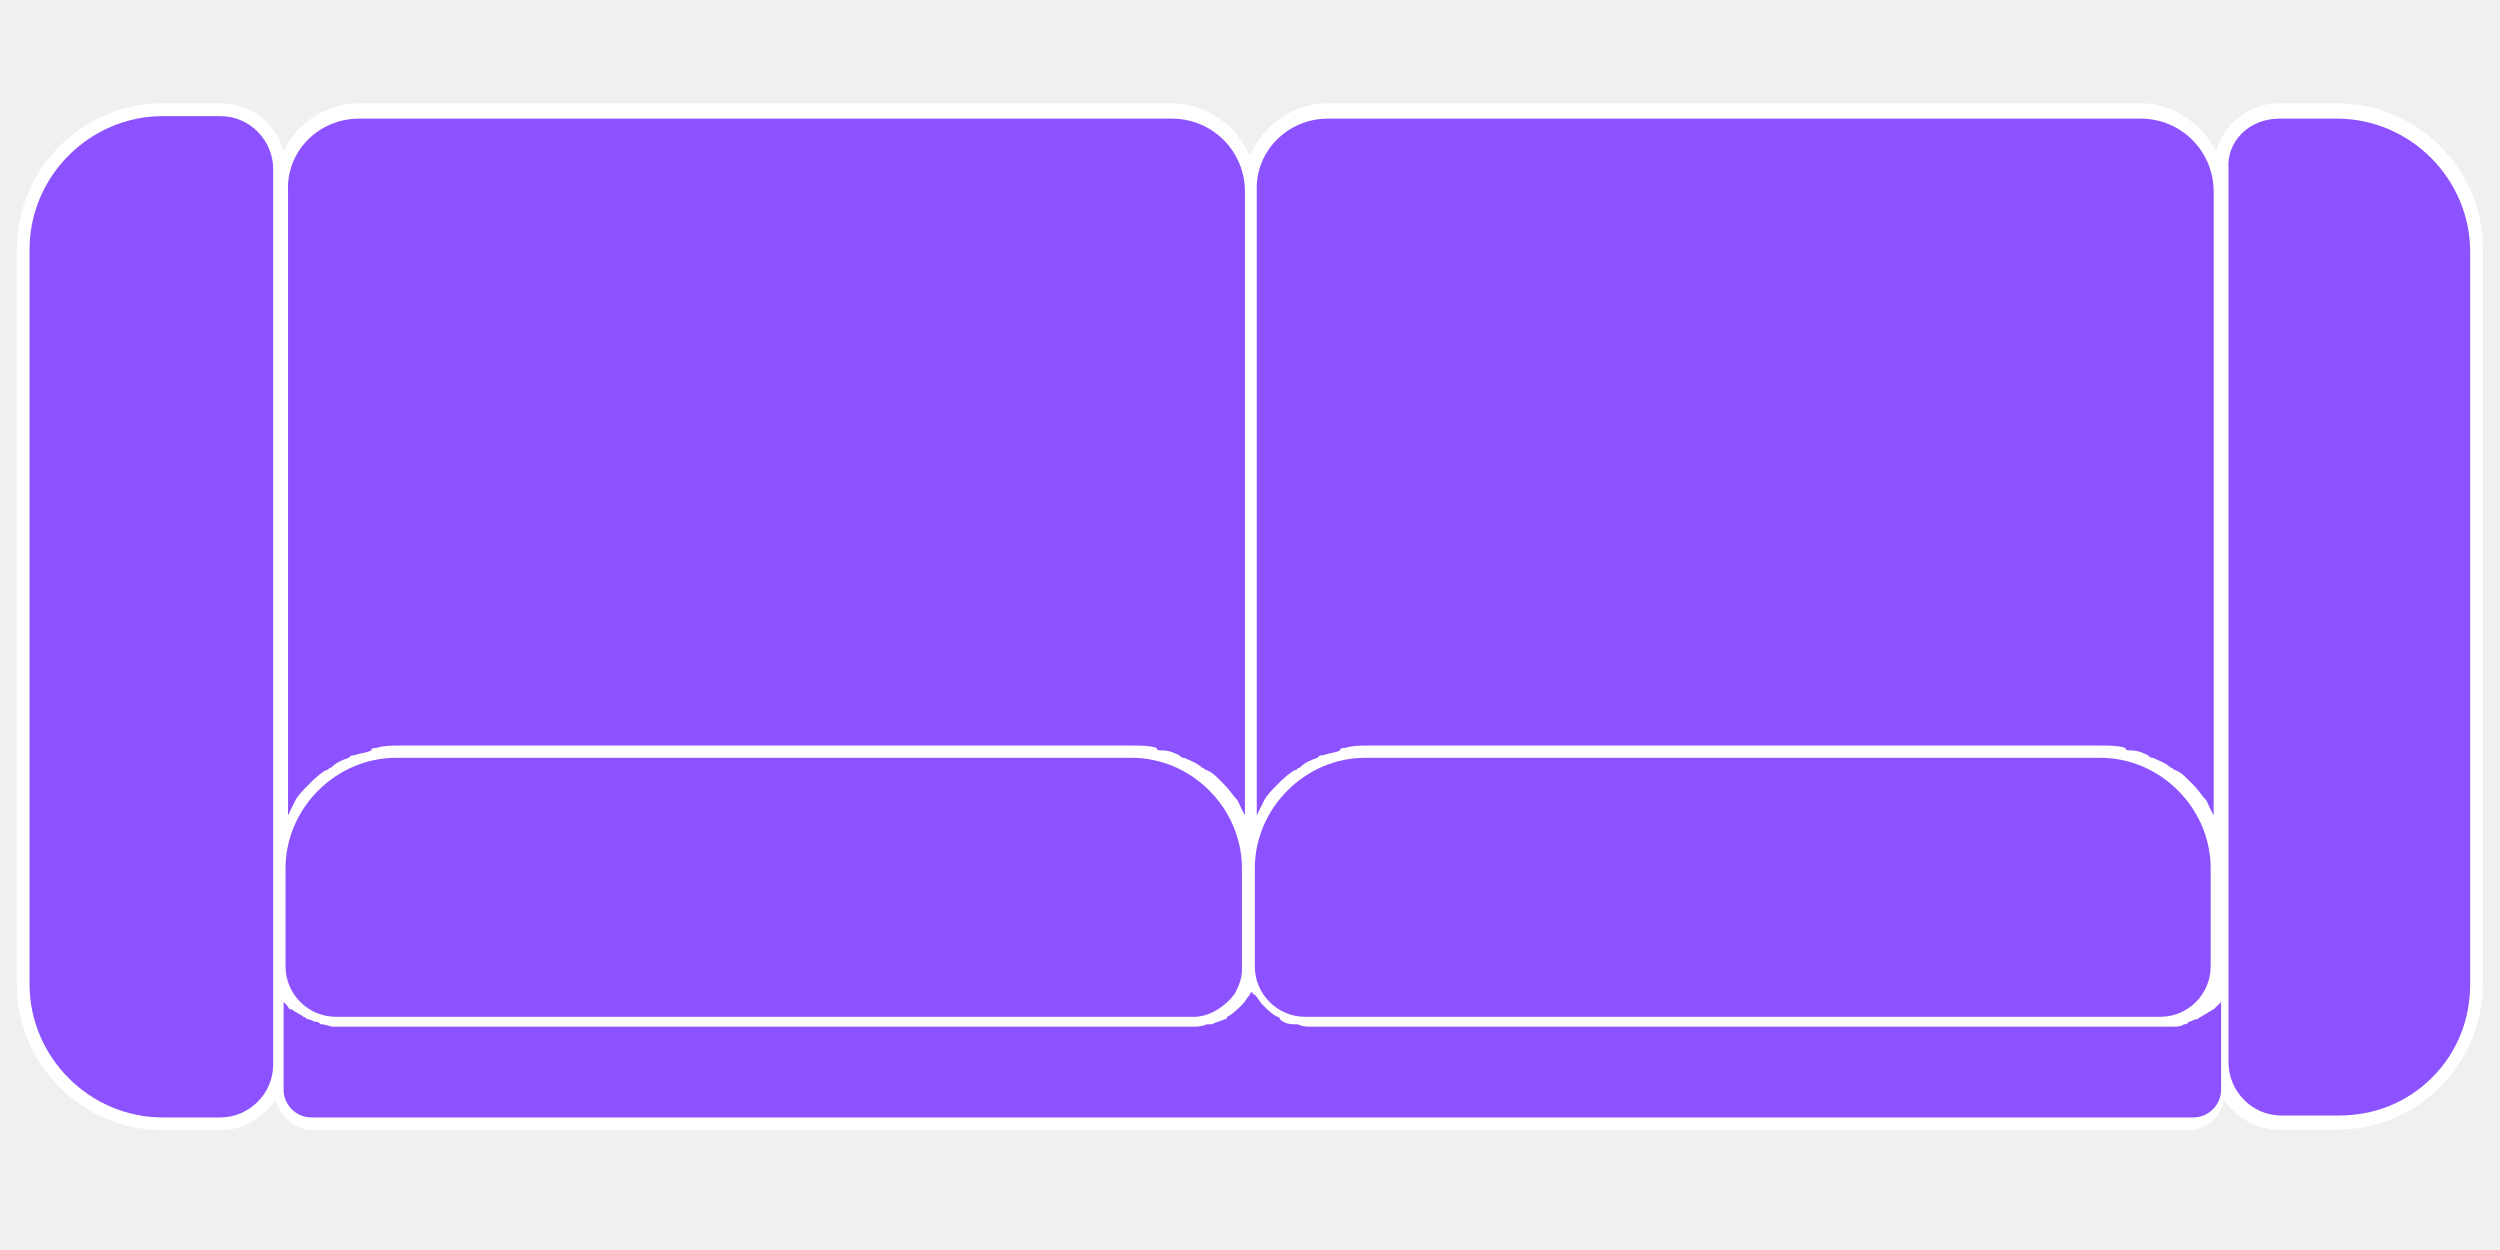
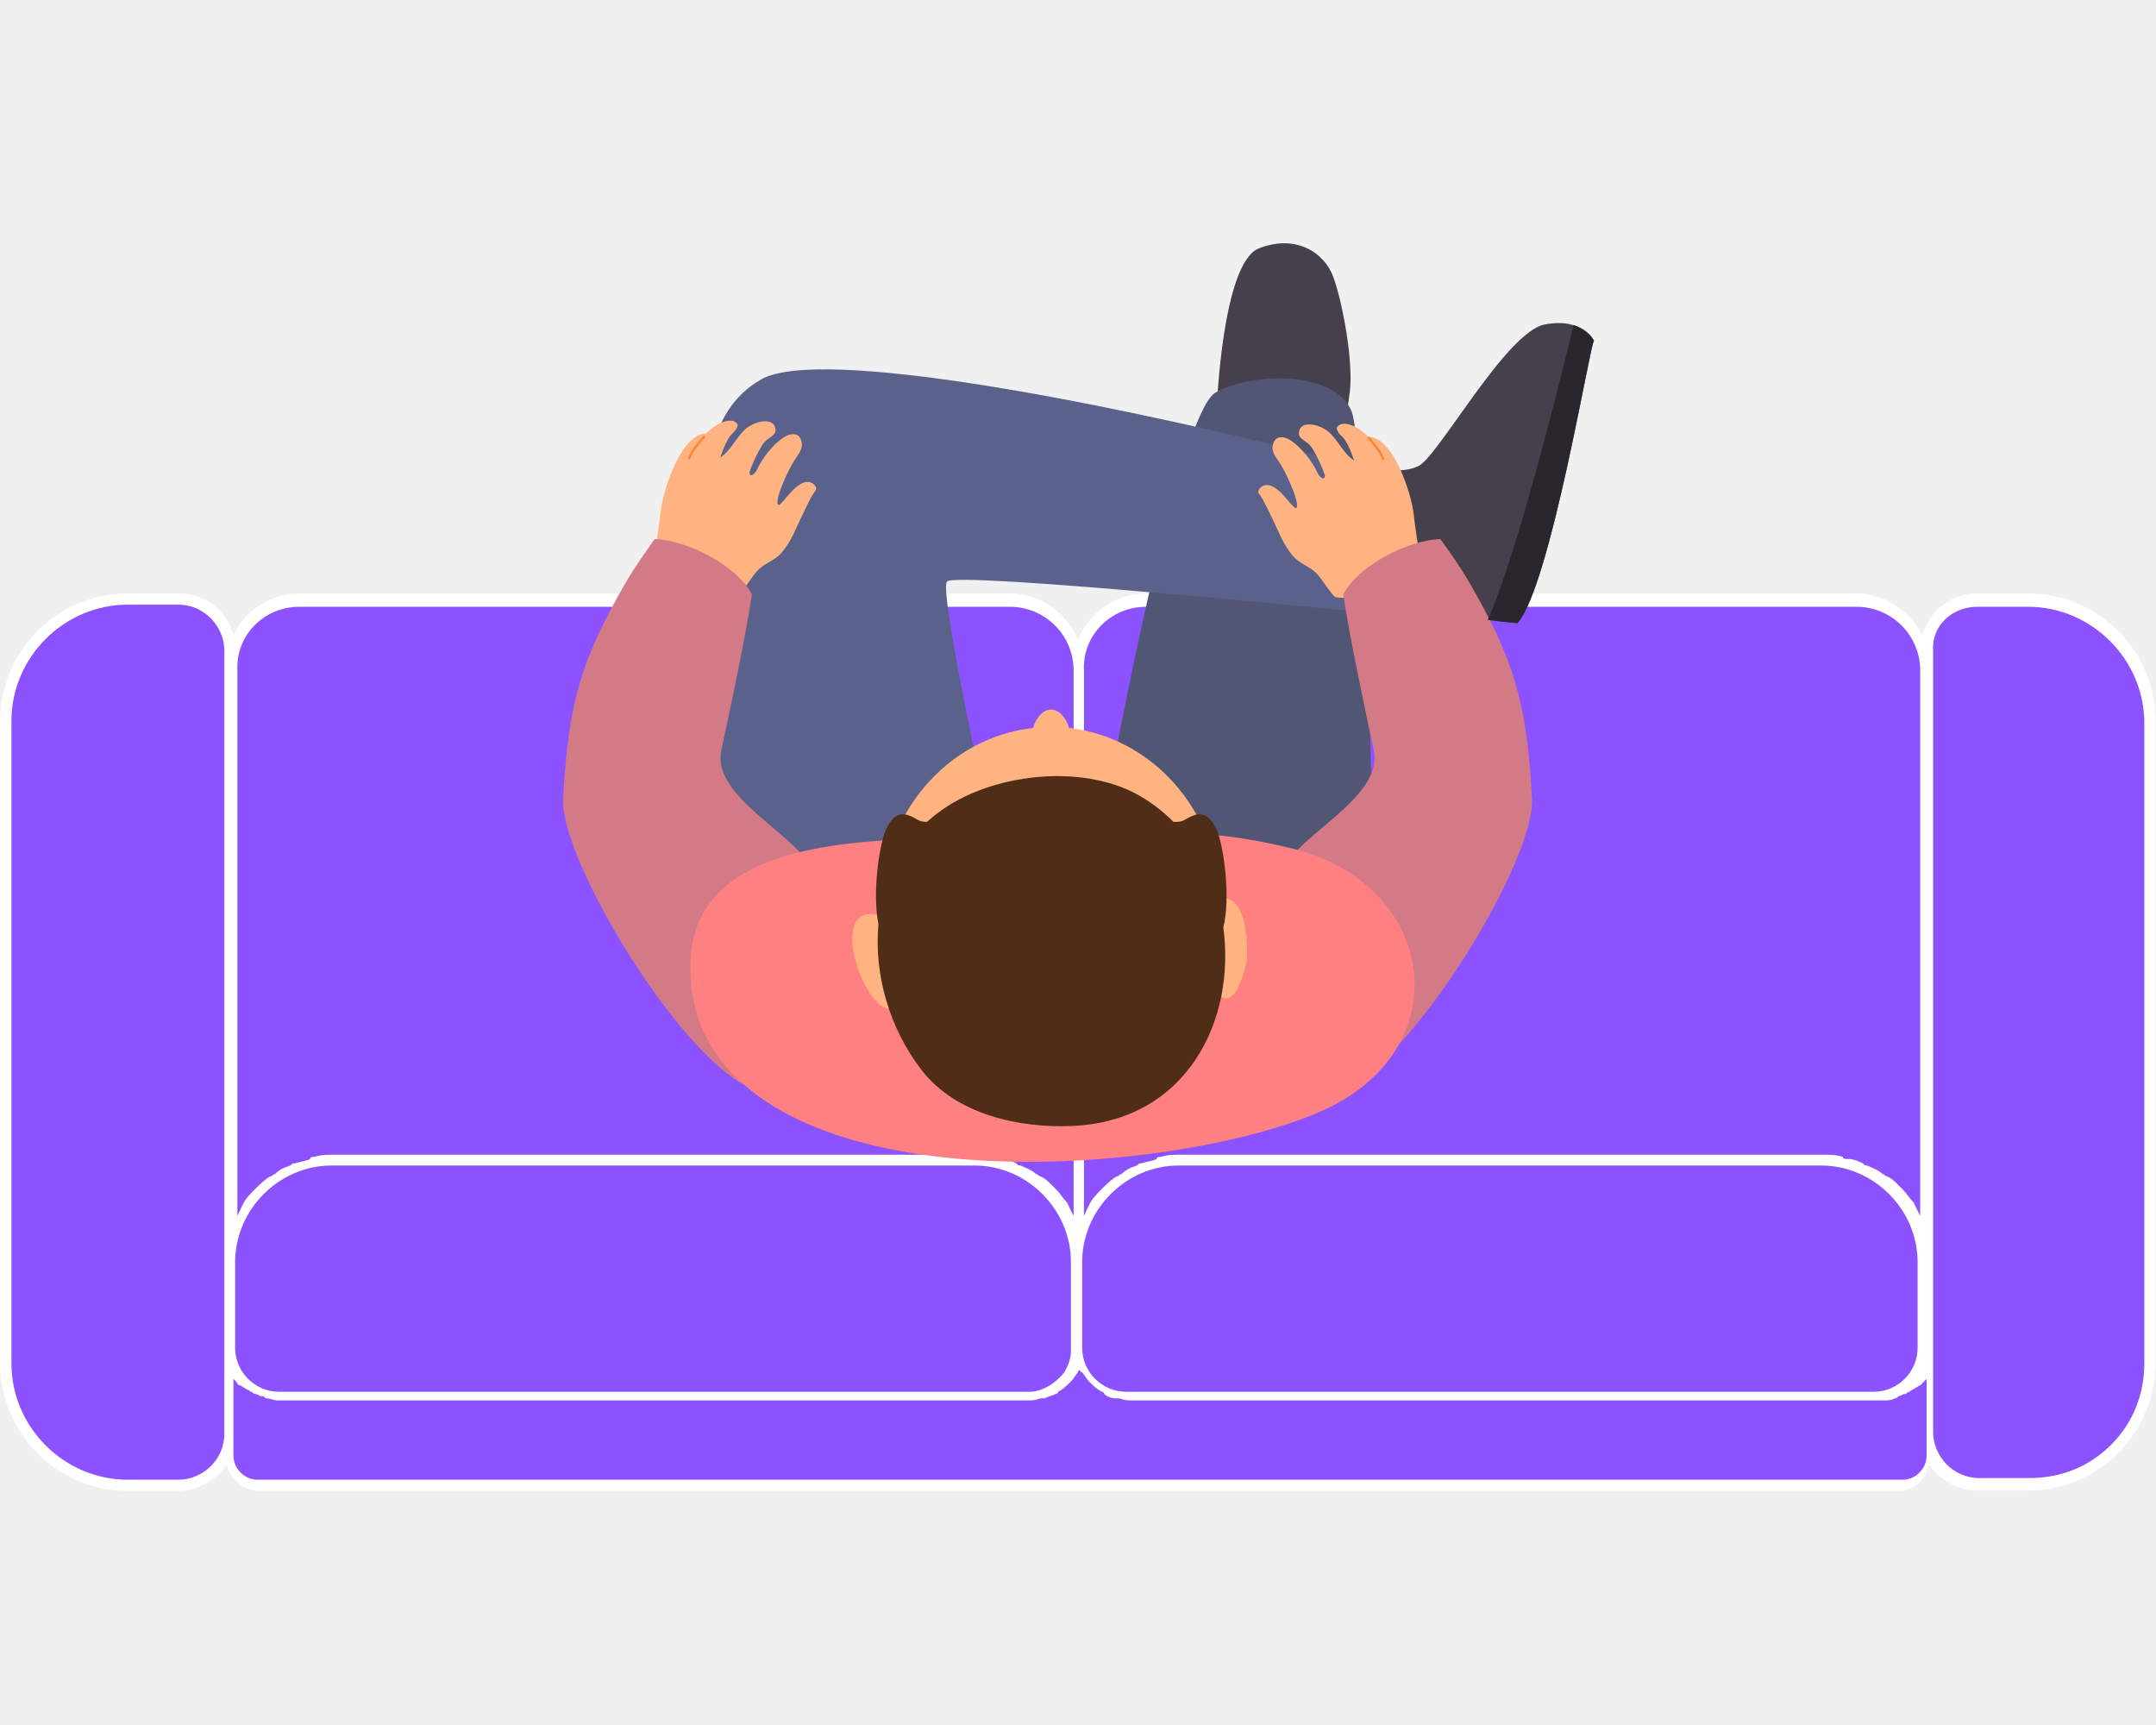
- <svg xmlns="http://www.w3.org/2000/svg" width="100" zoomAndPan="magnify" viewBox="0 0 75 37.5" height="50" preserveAspectRatio="xMidYMid meet" version="1.0">
+ <svg xmlns="http://www.w3.org/2000/svg" width="100" zoomAndPan="magnify" viewBox="0 0 75 60" height="80" preserveAspectRatio="xMidYMid meet" version="1.0">
  <defs>
-     <clipPath id="3e6d8eb641">
-       <path d="M 0.492 3.098 L 74.504 3.098 L 74.504 34 L 0.492 34 Z M 0.492 3.098 " clip-rule="nonzero" />
+     <clipPath id="4adc1894f1">
+       <path d="M 0 20.641 L 74.996 20.641 L 74.996 52 L 0 52 Z M 0 20.641 " clip-rule="nonzero" />
    </clipPath>
-     <clipPath id="bef683f9cd">
-       <path d="M 66 3.098 L 74.504 3.098 L 74.504 34 L 66 34 Z M 66 3.098 " clip-rule="nonzero" />
+     <clipPath id="601380ca98">
+       <path d="M 67 21 L 74.996 21 L 74.996 52 L 67 52 Z M 67 21 " clip-rule="nonzero" />
    </clipPath>
-     <clipPath id="1a9c61cb26">
-       <path d="M 37 3.098 L 67 3.098 L 67 25 L 37 25 Z M 37 3.098 " clip-rule="nonzero" />
+     <clipPath id="11b054d871">
+       <path d="M 42 8.137 L 47 8.137 L 47 16 L 42 16 Z M 42 8.137 " clip-rule="nonzero" />
    </clipPath>
-     <clipPath id="b11a877eec">
-       <path d="M 8 3.098 L 38 3.098 L 38 25 L 8 25 Z M 8 3.098 " clip-rule="nonzero" />
+     <clipPath id="ad289b7d94">
+       <path d="M 45 11 L 55.457 11 L 55.457 22 L 45 22 Z M 45 11 " clip-rule="nonzero" />
    </clipPath>
-     <clipPath id="b86355a059">
-       <path d="M 0.492 3.098 L 9 3.098 L 9 34 L 0.492 34 Z M 0.492 3.098 " clip-rule="nonzero" />
+     <clipPath id="b06b32adda">
+       <path d="M 19.457 18 L 29 18 L 29 38 L 19.457 38 Z M 19.457 18 " clip-rule="nonzero" />
+     </clipPath>
+     <clipPath id="4cb13c1e83">
+       <path d="M 51 11 L 55.457 11 L 55.457 22 L 51 22 Z M 51 11 " clip-rule="nonzero" />
    </clipPath>
  </defs>
-   <g clip-path="url(#3e6d8eb641)">
-     <path fill="#ffffff" d="M 66.707 32.988 C 67.09 33.523 67.684 33.891 68.363 33.891 L 70.109 33.891 C 72.52 33.891 74.488 31.926 74.488 29.512 L 74.488 7.465 C 74.488 5.066 72.52 3.098 70.109 3.098 L 68.379 3.098 C 67.477 3.098 66.719 3.707 66.484 4.535 C 66.039 3.707 65.195 3.098 64.219 3.098 L 39.832 3.098 C 38.781 3.098 37.867 3.781 37.496 4.684 C 37.109 3.781 36.207 3.098 35.156 3.098 L 10.773 3.098 C 9.797 3.098 8.879 3.707 8.508 4.535 C 8.285 3.707 7.531 3.098 6.613 3.098 L 4.883 3.098 C 2.469 3.098 0.504 5.066 0.504 7.48 L 0.504 29.527 C 0.504 31.938 2.469 33.906 4.883 33.906 L 6.613 33.906 C 7.293 33.906 7.902 33.523 8.27 33.004 C 8.418 33.539 8.879 33.906 9.41 33.906 L 65.656 33.906 C 66.188 33.906 66.633 33.523 66.707 32.988 Z M 66.707 32.988 " fill-opacity="1" fill-rule="nonzero" />
+   <g clip-path="url(#4adc1894f1)">
+     <path fill="#ffffff" d="M 67.094 50.93 C 67.484 51.469 68.086 51.844 68.773 51.844 L 70.543 51.844 C 72.988 51.844 74.98 49.852 74.98 47.406 L 74.98 25.062 C 74.98 22.637 72.988 20.641 70.543 20.641 L 68.789 20.641 C 67.875 20.641 67.109 21.254 66.871 22.094 C 66.422 21.254 65.566 20.641 64.574 20.641 L 39.863 20.641 C 38.801 20.641 37.871 21.332 37.496 22.246 C 37.105 21.332 36.191 20.641 35.125 20.641 L 10.414 20.641 C 9.426 20.641 8.496 21.254 8.121 22.094 C 7.895 21.254 7.133 20.641 6.203 20.641 L 4.449 20.641 C 2.004 20.641 0.008 22.637 0.008 25.078 L 0.008 47.422 C 0.008 49.867 2.004 51.859 4.449 51.859 L 6.203 51.859 C 6.891 51.859 7.508 51.469 7.883 50.945 C 8.031 51.484 8.496 51.859 9.035 51.859 L 66.031 51.859 C 66.57 51.859 67.02 51.469 67.094 50.93 Z M 67.094 50.93 " fill-opacity="1" fill-rule="nonzero" />
  </g>
-   <g clip-path="url(#bef683f9cd)">
-     <path fill="#8c52ff" d="M 68.379 3.559 L 70.109 3.559 C 72.301 3.559 74.105 5.363 74.105 7.555 L 74.105 29.527 C 74.105 30.578 73.719 31.57 72.965 32.324 C 72.211 33.078 71.234 33.465 70.168 33.465 L 68.438 33.465 C 67.535 33.465 66.855 32.707 66.855 31.879 L 66.855 5.066 C 66.793 4.238 67.477 3.559 68.379 3.559 Z M 68.379 3.559 " fill-opacity="1" fill-rule="nonzero" />
+   <g clip-path="url(#601380ca98)">
+     <path fill="#8c52ff" d="M 68.789 21.105 L 70.543 21.105 C 72.762 21.105 74.594 22.934 74.594 25.152 L 74.594 47.422 C 74.594 48.484 74.203 49.492 73.438 50.254 C 72.672 51.02 71.684 51.41 70.605 51.41 L 68.848 51.41 C 67.934 51.41 67.246 50.645 67.246 49.805 L 67.246 22.637 C 67.184 21.797 67.875 21.105 68.789 21.105 Z M 68.789 21.105 " fill-opacity="1" fill-rule="nonzero" />
  </g>
-   <path fill="#8c52ff" d="M 39.152 30.504 C 38.324 30.504 37.645 29.824 37.645 28.996 L 37.645 26.051 C 37.645 24.246 39.152 22.734 40.957 22.734 L 63.008 22.734 C 64.812 22.734 66.32 24.246 66.32 26.051 L 66.32 28.996 C 66.32 29.824 65.641 30.504 64.812 30.504 Z M 39.152 30.504 " fill-opacity="1" fill-rule="nonzero" />
-   <path fill="#8c52ff" d="M 37.035 29.824 C 36.742 30.207 36.281 30.504 35.824 30.504 L 10.078 30.504 C 9.246 30.504 8.566 29.824 8.566 28.996 L 8.566 26.051 C 8.566 24.246 10.078 22.734 11.883 22.734 L 33.945 22.734 C 35.75 22.734 37.258 24.246 37.258 26.051 L 37.258 28.996 C 37.273 29.289 37.199 29.527 37.035 29.824 C 37.035 29.75 37.035 29.824 37.035 29.824 Z M 37.035 29.824 " fill-opacity="1" fill-rule="nonzero" />
-   <g clip-path="url(#1a9c61cb26)">
-     <path fill="#8c52ff" d="M 39.832 3.559 L 64.219 3.559 C 65.434 3.559 66.41 4.535 66.41 5.746 L 66.41 24.465 C 66.336 24.32 66.262 24.172 66.188 24.008 C 66.039 23.859 65.965 23.711 65.805 23.551 C 65.73 23.477 65.73 23.477 65.656 23.402 C 65.508 23.254 65.434 23.18 65.27 23.105 C 65.195 23.105 65.195 23.031 65.121 23.031 C 64.973 22.883 64.738 22.809 64.59 22.734 C 64.516 22.734 64.516 22.734 64.441 22.66 C 64.293 22.586 64.145 22.512 63.91 22.512 C 63.836 22.512 63.762 22.512 63.762 22.438 C 63.539 22.367 63.301 22.367 63.082 22.367 L 41.031 22.367 C 40.809 22.367 40.574 22.367 40.352 22.438 C 40.277 22.438 40.203 22.438 40.203 22.512 C 40.055 22.586 39.906 22.586 39.672 22.66 C 39.598 22.66 39.598 22.66 39.523 22.734 C 39.301 22.809 39.137 22.883 38.992 23.031 C 38.918 23.031 38.918 23.105 38.844 23.105 C 38.695 23.18 38.547 23.328 38.457 23.402 C 38.383 23.477 38.383 23.477 38.309 23.551 C 38.16 23.695 38.016 23.844 37.926 24.008 C 37.852 24.156 37.777 24.305 37.703 24.465 L 37.703 5.746 C 37.645 4.535 38.637 3.559 39.832 3.559 Z M 39.832 3.559 " fill-opacity="1" fill-rule="nonzero" />
+   <path fill="#8c52ff" d="M 39.176 48.41 C 38.336 48.41 37.645 47.723 37.645 46.883 L 37.645 43.898 C 37.645 42.066 39.176 40.539 41.004 40.539 L 63.348 40.539 C 65.176 40.539 66.707 42.066 66.707 43.898 L 66.707 46.883 C 66.707 47.723 66.016 48.41 65.176 48.41 Z M 39.176 48.41 " fill-opacity="1" fill-rule="nonzero" />
+   <path fill="#8c52ff" d="M 37.031 47.723 C 36.73 48.109 36.266 48.41 35.801 48.41 L 9.711 48.41 C 8.871 48.41 8.18 47.723 8.18 46.883 L 8.18 43.898 C 8.18 42.066 9.711 40.539 11.539 40.539 L 33.898 40.539 C 35.727 40.539 37.254 42.066 37.254 43.898 L 37.254 46.883 C 37.27 47.18 37.195 47.422 37.031 47.723 C 37.031 47.645 37.031 47.723 37.031 47.723 Z M 37.031 47.723 " fill-opacity="1" fill-rule="nonzero" />
+   <path fill="#8c52ff" d="M 39.863 21.105 L 64.574 21.105 C 65.805 21.105 66.797 22.094 66.797 23.324 L 66.797 42.293 C 66.719 42.145 66.645 41.992 66.57 41.828 C 66.422 41.68 66.344 41.527 66.18 41.363 C 66.105 41.289 66.105 41.289 66.031 41.215 C 65.879 41.062 65.805 40.988 65.641 40.914 C 65.566 40.914 65.566 40.84 65.492 40.84 C 65.34 40.688 65.102 40.613 64.949 40.539 C 64.875 40.539 64.875 40.539 64.801 40.465 C 64.652 40.391 64.5 40.312 64.262 40.312 C 64.188 40.312 64.109 40.312 64.109 40.238 C 63.887 40.164 63.645 40.164 63.422 40.164 L 41.078 40.164 C 40.855 40.164 40.613 40.164 40.391 40.238 C 40.316 40.238 40.238 40.238 40.238 40.312 C 40.09 40.391 39.941 40.391 39.699 40.465 C 39.625 40.465 39.625 40.465 39.551 40.539 C 39.324 40.613 39.16 40.688 39.012 40.84 C 38.934 40.84 38.934 40.914 38.859 40.914 C 38.711 40.988 38.559 41.137 38.469 41.215 C 38.395 41.289 38.395 41.289 38.32 41.363 C 38.172 41.512 38.02 41.664 37.93 41.828 C 37.855 41.977 37.781 42.129 37.707 42.293 L 37.707 23.324 C 37.645 22.094 38.648 21.105 39.863 21.105 Z M 39.863 21.105 " fill-opacity="1" fill-rule="nonzero" />
+   <path fill="#8c52ff" d="M 10.414 21.105 L 35.125 21.105 C 36.355 21.105 37.348 22.094 37.348 23.324 L 37.348 42.293 C 37.27 42.145 37.195 41.992 37.121 41.828 C 36.973 41.68 36.895 41.527 36.73 41.363 C 36.656 41.289 36.656 41.289 36.582 41.215 C 36.43 41.062 36.355 40.988 36.191 40.914 C 36.117 40.914 36.117 40.84 36.043 40.84 C 35.891 40.688 35.652 40.613 35.5 40.539 C 35.426 40.539 35.426 40.539 35.352 40.465 C 35.203 40.391 35.051 40.312 34.812 40.312 C 34.738 40.312 34.66 40.312 34.66 40.238 C 34.438 40.164 34.195 40.164 33.973 40.164 L 11.629 40.164 C 11.406 40.164 11.164 40.164 10.941 40.238 C 10.867 40.238 10.789 40.238 10.789 40.312 C 10.641 40.391 10.492 40.391 10.25 40.465 C 10.176 40.465 10.176 40.465 10.102 40.539 C 9.875 40.613 9.711 40.688 9.562 40.84 C 9.484 40.84 9.484 40.914 9.41 40.914 C 9.262 40.988 9.109 41.137 9.02 41.215 C 8.945 41.289 8.945 41.289 8.871 41.363 C 8.723 41.512 8.57 41.664 8.48 41.828 C 8.406 41.977 8.332 42.129 8.258 42.293 L 8.258 23.324 C 8.195 22.094 9.188 21.105 10.414 21.105 Z M 10.414 21.105 " fill-opacity="1" fill-rule="nonzero" />
+   <path fill="#8c52ff" d="M 6.203 51.469 L 4.449 51.469 C 2.227 51.469 0.398 49.641 0.398 47.422 L 0.398 25.078 C 0.398 22.859 2.227 21.031 4.449 21.031 L 6.203 21.031 C 7.117 21.031 7.805 21.797 7.805 22.637 L 7.805 49.867 C 7.805 50.781 7.043 51.469 6.203 51.469 Z M 6.203 51.469 " fill-opacity="1" fill-rule="nonzero" />
+   <path fill="#8c52ff" d="M 8.961 51.469 C 8.496 51.469 8.121 51.078 8.121 50.629 L 8.121 47.961 L 8.195 48.035 C 8.27 48.109 8.27 48.188 8.348 48.188 C 8.422 48.188 8.422 48.262 8.496 48.262 C 8.57 48.336 8.645 48.336 8.723 48.41 C 8.797 48.41 8.797 48.484 8.871 48.484 C 8.945 48.484 9.02 48.562 9.098 48.562 C 9.172 48.562 9.172 48.562 9.246 48.637 C 9.395 48.637 9.547 48.711 9.637 48.711 L 35.727 48.711 C 35.875 48.711 36.027 48.711 36.191 48.637 C 36.266 48.637 36.266 48.637 36.34 48.637 C 36.492 48.562 36.566 48.562 36.73 48.484 C 36.73 48.484 36.805 48.484 36.805 48.41 C 36.957 48.336 37.031 48.262 37.195 48.109 L 37.27 48.035 C 37.348 47.961 37.422 47.812 37.496 47.734 C 37.496 47.734 37.496 47.66 37.57 47.66 C 37.57 47.66 37.57 47.734 37.645 47.734 C 37.719 47.812 37.797 47.961 37.871 48.035 L 37.945 48.109 C 38.02 48.188 38.172 48.336 38.336 48.41 C 38.336 48.41 38.41 48.41 38.41 48.484 C 38.484 48.562 38.637 48.637 38.801 48.637 C 38.875 48.637 38.875 48.637 38.949 48.637 C 39.102 48.711 39.25 48.711 39.414 48.711 L 65.504 48.711 C 65.656 48.711 65.805 48.711 65.895 48.637 C 65.969 48.637 65.969 48.637 66.047 48.562 C 66.121 48.562 66.195 48.484 66.27 48.484 C 66.344 48.484 66.344 48.41 66.422 48.41 C 66.496 48.336 66.57 48.336 66.645 48.262 C 66.719 48.262 66.719 48.188 66.797 48.188 C 66.871 48.109 66.945 48.035 66.945 48.035 L 67.02 47.961 L 67.02 50.629 C 67.02 51.094 66.629 51.469 66.18 51.469 Z M 8.961 51.469 " fill-opacity="1" fill-rule="nonzero" />
+   <g clip-path="url(#11b054d871)">
+     <path fill="#46404c" d="M 42.328 14.184 C 42.328 14.184 42.52 9.145 43.789 8.641 C 45.055 8.137 46.07 8.766 46.387 9.648 C 46.703 10.531 47.082 12.547 46.957 13.617 C 46.828 14.688 46.512 15.883 46.512 15.883 Z M 42.328 14.184 " fill-opacity="1" fill-rule="nonzero" />
  </g>
-   <g clip-path="url(#b11a877eec)">
-     <path fill="#8c52ff" d="M 10.773 3.559 L 35.156 3.559 C 36.371 3.559 37.348 4.535 37.348 5.746 L 37.348 24.465 C 37.273 24.32 37.199 24.172 37.125 24.008 C 36.977 23.859 36.902 23.711 36.742 23.551 C 36.668 23.477 36.668 23.477 36.594 23.402 C 36.445 23.254 36.371 23.18 36.207 23.105 C 36.133 23.105 36.133 23.031 36.059 23.031 C 35.914 22.883 35.676 22.809 35.527 22.734 C 35.453 22.734 35.453 22.734 35.379 22.66 C 35.23 22.586 35.082 22.512 34.848 22.512 C 34.773 22.512 34.699 22.512 34.699 22.438 C 34.477 22.367 34.242 22.367 34.02 22.367 L 11.969 22.367 C 11.75 22.367 11.512 22.367 11.289 22.438 C 11.215 22.438 11.141 22.438 11.141 22.512 C 10.992 22.586 10.848 22.586 10.609 22.66 C 10.535 22.66 10.535 22.66 10.461 22.734 C 10.238 22.809 10.078 22.883 9.93 23.031 C 9.855 23.031 9.855 23.105 9.781 23.105 C 9.633 23.18 9.484 23.328 9.395 23.402 C 9.32 23.477 9.32 23.477 9.246 23.551 C 9.102 23.695 8.953 23.844 8.863 24.008 C 8.789 24.156 8.715 24.305 8.641 24.465 L 8.641 5.746 C 8.582 4.535 9.559 3.559 10.773 3.559 Z M 10.773 3.559 " fill-opacity="1" fill-rule="nonzero" />
+   <path fill="#525675" d="M 38.141 29.754 C 38.141 29.754 40.832 14.391 42.309 13.637 C 43.789 12.879 46.477 12.969 47.016 14.305 C 47.551 15.641 47.82 32.695 47.82 32.695 Z M 38.141 29.754 " fill-opacity="1" fill-rule="nonzero" />
+   <g clip-path="url(#ad289b7d94)">
+     <path fill="#46404c" d="M 47.273 16.199 C 47.273 16.199 48.668 16.574 49.363 16.199 C 50.062 15.82 52.406 11.539 53.738 11.285 C 55.07 11.035 55.449 11.852 55.449 11.852 C 55.324 11.887 53.941 20.367 52.789 21.676 C 49.871 21.426 45.879 20.418 45.879 20.418 Z M 47.273 16.199 " fill-opacity="1" fill-rule="nonzero" />
  </g>
-   <g clip-path="url(#b86355a059)">
-     <path fill="#8c52ff" d="M 6.613 33.523 L 4.883 33.523 C 2.691 33.523 0.887 31.719 0.887 29.527 L 0.887 7.48 C 0.887 5.289 2.691 3.484 4.883 3.484 L 6.613 3.484 C 7.516 3.484 8.195 4.238 8.195 5.066 L 8.195 31.938 C 8.195 32.844 7.441 33.523 6.613 33.523 Z M 6.613 33.523 " fill-opacity="1" fill-rule="nonzero" />
+   <path fill="#5a628b" d="M 34.734 30.066 C 34.734 30.066 32.629 20.582 32.941 20.227 C 33.258 19.871 46.969 21.25 46.969 21.25 C 46.969 21.25 48.539 18.355 48 16.395 C 38.051 13.812 28.461 12.078 26.488 13.191 C 24.516 14.305 24.426 16.84 24.562 19.336 C 24.695 21.828 25.234 33.008 25.234 33.008 Z M 34.734 30.066 " fill-opacity="1" fill-rule="nonzero" />
+   <path fill="#ffb380" d="M 46.449 20.773 C 46.219 20.547 46.047 20.23 45.832 19.98 C 45.602 19.715 45.223 19.617 44.992 19.355 C 44.621 18.93 44.484 18.48 44.238 17.996 C 44.184 17.883 43.965 17.391 43.797 17.172 C 43.715 17.062 43.852 16.93 43.961 16.891 C 44.496 16.695 45.094 18.004 45.121 17.59 C 45.121 17.258 44.727 16.445 44.547 16.145 C 44.445 15.977 44.266 15.793 44.266 15.578 C 44.266 15.457 44.328 15.273 44.457 15.23 C 44.648 15.164 44.832 15.258 45.023 15.41 C 45.434 15.738 45.727 16.211 45.82 16.426 C 45.879 16.57 46.066 16.746 46.09 16.551 C 46.047 16.367 45.852 15.926 45.648 15.59 C 45.461 15.289 45.133 15.301 45.191 15.008 C 45.266 14.59 45.973 14.766 46.281 15.078 C 46.578 15.375 46.746 15.785 47.105 16.02 C 47.027 15.789 46.926 15.512 46.785 15.301 C 46.715 15.195 46.578 15.109 46.531 14.992 C 46.504 14.922 46.453 14.859 46.617 14.77 C 46.777 14.68 47.188 14.773 47.594 15.188 C 48.465 15.188 49.094 17.156 49.176 17.871 C 49.219 18.273 49.332 19.086 49.426 19.48 C 48.961 20.305 47.461 20.918 46.449 20.773 Z M 46.449 20.773 " fill-opacity="1" fill-rule="nonzero" />
+   <path fill="#ff8534" d="M 48.117 16.008 C 48.102 16.008 48.086 15.996 48.082 15.98 C 48.008 15.77 47.828 15.555 47.672 15.367 C 47.641 15.332 47.605 15.293 47.578 15.254 C 47.562 15.238 47.566 15.211 47.582 15.199 C 47.602 15.184 47.625 15.188 47.641 15.203 C 47.672 15.242 47.703 15.277 47.734 15.316 C 47.898 15.508 48.082 15.727 48.156 15.953 C 48.164 15.973 48.152 15.996 48.133 16.004 C 48.129 16.008 48.125 16.008 48.117 16.008 Z M 48.117 16.008 " fill-opacity="1" fill-rule="nonzero" />
+   <path fill="#ffb380" d="M 25.715 20.664 C 25.941 20.438 26.113 20.121 26.328 19.871 C 26.559 19.605 26.938 19.508 27.168 19.246 C 27.543 18.824 27.68 18.371 27.926 17.887 C 27.98 17.777 28.199 17.281 28.367 17.062 C 28.449 16.953 28.312 16.82 28.203 16.781 C 27.668 16.586 27.066 17.895 27.043 17.484 C 27.043 17.148 27.434 16.336 27.617 16.039 C 27.719 15.867 27.895 15.684 27.895 15.469 C 27.895 15.348 27.836 15.164 27.707 15.121 C 27.516 15.059 27.332 15.152 27.141 15.301 C 26.727 15.629 26.438 16.102 26.344 16.316 C 26.281 16.461 26.098 16.637 26.07 16.441 C 26.117 16.258 26.309 15.816 26.516 15.48 C 26.699 15.18 27.027 15.191 26.973 14.898 C 26.895 14.48 26.188 14.66 25.883 14.969 C 25.586 15.266 25.414 15.676 25.059 15.914 C 25.133 15.684 25.238 15.402 25.379 15.191 C 25.449 15.086 25.586 15 25.629 14.883 C 25.66 14.812 25.711 14.75 25.547 14.66 C 25.383 14.574 24.973 14.668 24.566 15.078 C 23.695 15.078 23.066 17.047 22.988 17.762 C 22.941 18.164 22.832 18.977 22.738 19.371 C 23.203 20.195 24.703 20.809 25.715 20.664 Z M 25.715 20.664 " fill-opacity="1" fill-rule="nonzero" />
+   <g clip-path="url(#b06b32adda)">
+     <path fill="#d47a86" d="M 22.773 18.75 C 23.938 18.789 25.656 19.695 26.156 20.676 C 25.945 22.117 25.402 24.66 25.094 26.09 C 24.688 27.984 28.711 29.398 28.312 30.828 C 28.164 31.367 30.703 38.07 26.617 37.957 C 24.336 37.895 19.469 30.07 19.59 27.781 C 19.766 24.426 20.234 22.941 21.715 20.355 C 22.086 19.707 22.418 19.258 22.773 18.75 Z M 22.773 18.75 " fill-opacity="1" fill-rule="nonzero" />
  </g>
-   <path fill="#8c52ff" d="M 9.336 33.523 C 8.879 33.523 8.508 33.137 8.508 32.695 L 8.508 30.059 L 8.582 30.133 C 8.656 30.207 8.656 30.281 8.73 30.281 C 8.805 30.281 8.805 30.355 8.879 30.355 C 8.953 30.43 9.027 30.43 9.102 30.504 C 9.172 30.504 9.172 30.578 9.246 30.578 C 9.32 30.578 9.395 30.652 9.469 30.652 C 9.543 30.652 9.543 30.652 9.617 30.727 C 9.766 30.727 9.914 30.801 10.004 30.801 L 35.75 30.801 C 35.898 30.801 36.047 30.801 36.207 30.727 C 36.281 30.727 36.281 30.727 36.355 30.727 C 36.504 30.652 36.578 30.652 36.742 30.578 C 36.742 30.578 36.816 30.578 36.816 30.504 C 36.965 30.43 37.035 30.355 37.199 30.207 L 37.273 30.133 C 37.348 30.059 37.422 29.91 37.496 29.84 C 37.496 29.84 37.496 29.766 37.57 29.766 C 37.57 29.766 37.57 29.84 37.645 29.84 C 37.719 29.91 37.793 30.059 37.867 30.133 L 37.941 30.207 C 38.016 30.281 38.16 30.43 38.324 30.504 C 38.324 30.504 38.398 30.504 38.398 30.578 C 38.473 30.652 38.621 30.727 38.781 30.727 C 38.855 30.727 38.855 30.727 38.93 30.727 C 39.078 30.801 39.227 30.801 39.391 30.801 L 65.137 30.801 C 65.285 30.801 65.434 30.801 65.523 30.727 C 65.598 30.727 65.598 30.727 65.668 30.652 C 65.742 30.652 65.816 30.578 65.891 30.578 C 65.965 30.578 65.965 30.504 66.039 30.504 C 66.113 30.43 66.188 30.43 66.262 30.355 C 66.336 30.355 66.336 30.281 66.41 30.281 C 66.484 30.207 66.559 30.133 66.559 30.133 L 66.633 30.059 L 66.633 32.695 C 66.633 33.152 66.246 33.523 65.805 33.523 Z M 9.336 33.523 " fill-opacity="1" fill-rule="nonzero" />
+   <path fill="#d47a86" d="M 50.109 18.75 C 48.945 18.789 47.227 19.695 46.727 20.676 C 46.938 22.117 47.48 24.66 47.789 26.09 C 48.195 27.984 44.172 29.398 44.57 30.828 C 44.719 31.367 42.18 38.07 46.266 37.957 C 48.547 37.895 53.414 30.07 53.293 27.781 C 53.117 24.426 52.648 22.941 51.168 20.355 C 50.797 19.707 50.465 19.258 50.109 18.75 Z M 50.109 18.75 " fill-opacity="1" fill-rule="nonzero" />
+   <path fill="#ff8080" d="M 35.676 29.117 C 32.203 29.309 24.016 28.414 24.016 33.598 C 24.016 34.695 24.258 35.707 24.895 36.629 C 28.535 41.887 41.164 40.75 45.93 38.664 C 50.852 36.512 49.984 30.762 44.992 29.523 C 43.305 29.105 41.582 28.883 39.836 29 C 38.516 29.086 36.938 29.457 35.676 29.117 Z M 35.676 29.117 " fill-opacity="1" fill-rule="nonzero" />
+   <path fill="#ffb380" d="M 36.562 24.68 C 36.301 24.68 36.059 24.926 35.934 25.32 C 32.941 25.66 30.672 28.32 30.668 31.496 C 30.672 31.621 30.68 31.746 30.695 31.871 C 28.418 31.105 30.434 36.32 31.324 34.805 C 31.371 34.719 31.414 34.641 31.453 34.562 C 32.496 36.504 34.445 37.707 36.562 37.715 C 39.016 37.707 41.207 36.098 42.066 33.672 C 42.098 33.945 42.148 34.215 42.297 34.445 C 42.914 35.41 43.355 33.656 43.379 33.262 C 43.406 32.711 43.324 31.059 42.441 31.266 C 42.328 28.184 40.094 25.656 37.191 25.32 C 37.066 24.926 36.824 24.68 36.562 24.68 Z M 36.562 24.68 " fill-opacity="1" fill-rule="nonzero" />
+   <path fill="#502d16" d="M 36.969 26.996 C 35.5 26.961 33.977 27.367 32.898 28.082 C 32.664 28.238 32.445 28.406 32.25 28.586 C 32.129 28.59 32.012 28.566 31.91 28.508 C 31.465 28.242 31.148 28.195 30.836 28.82 C 30.598 29.297 30.332 31.043 30.559 32.141 C 30.395 33.895 30.945 35.781 32.062 37.223 C 33.262 38.773 35.469 39.246 37.312 39.164 C 41.301 38.984 42.992 35.473 42.555 32.262 C 42.828 31.18 42.551 29.312 42.305 28.82 C 41.988 28.195 41.676 28.242 41.227 28.508 C 41.105 28.582 40.965 28.598 40.82 28.586 C 40.422 28.184 39.965 27.84 39.441 27.57 C 38.711 27.199 37.848 27.02 36.969 26.996 Z M 36.969 26.996 " fill-opacity="1" fill-rule="nonzero" />
+   <path fill="#ff8534" d="M 23.977 15.977 C 23.973 15.977 23.969 15.973 23.965 15.973 C 23.941 15.965 23.93 15.941 23.938 15.922 C 24.016 15.695 24.199 15.477 24.363 15.285 C 24.395 15.246 24.426 15.207 24.457 15.172 C 24.469 15.156 24.496 15.152 24.516 15.168 C 24.531 15.18 24.535 15.207 24.52 15.223 C 24.488 15.262 24.457 15.297 24.426 15.336 C 24.266 15.523 24.086 15.734 24.016 15.945 C 24.012 15.965 23.996 15.977 23.977 15.977 Z M 23.977 15.977 " fill-opacity="1" fill-rule="nonzero" />
+   <g clip-path="url(#4cb13c1e83)">
+     <path fill="#2a262d" d="M 54.738 11.309 C 54.277 13.223 52.781 19.27 51.754 21.562 C 52.109 21.609 52.453 21.648 52.789 21.676 C 53.941 20.367 55.324 11.887 55.449 11.852 C 55.449 11.852 55.273 11.473 54.738 11.309 Z M 54.738 11.309 " fill-opacity="1" fill-rule="nonzero" />
+   </g>
</svg>
